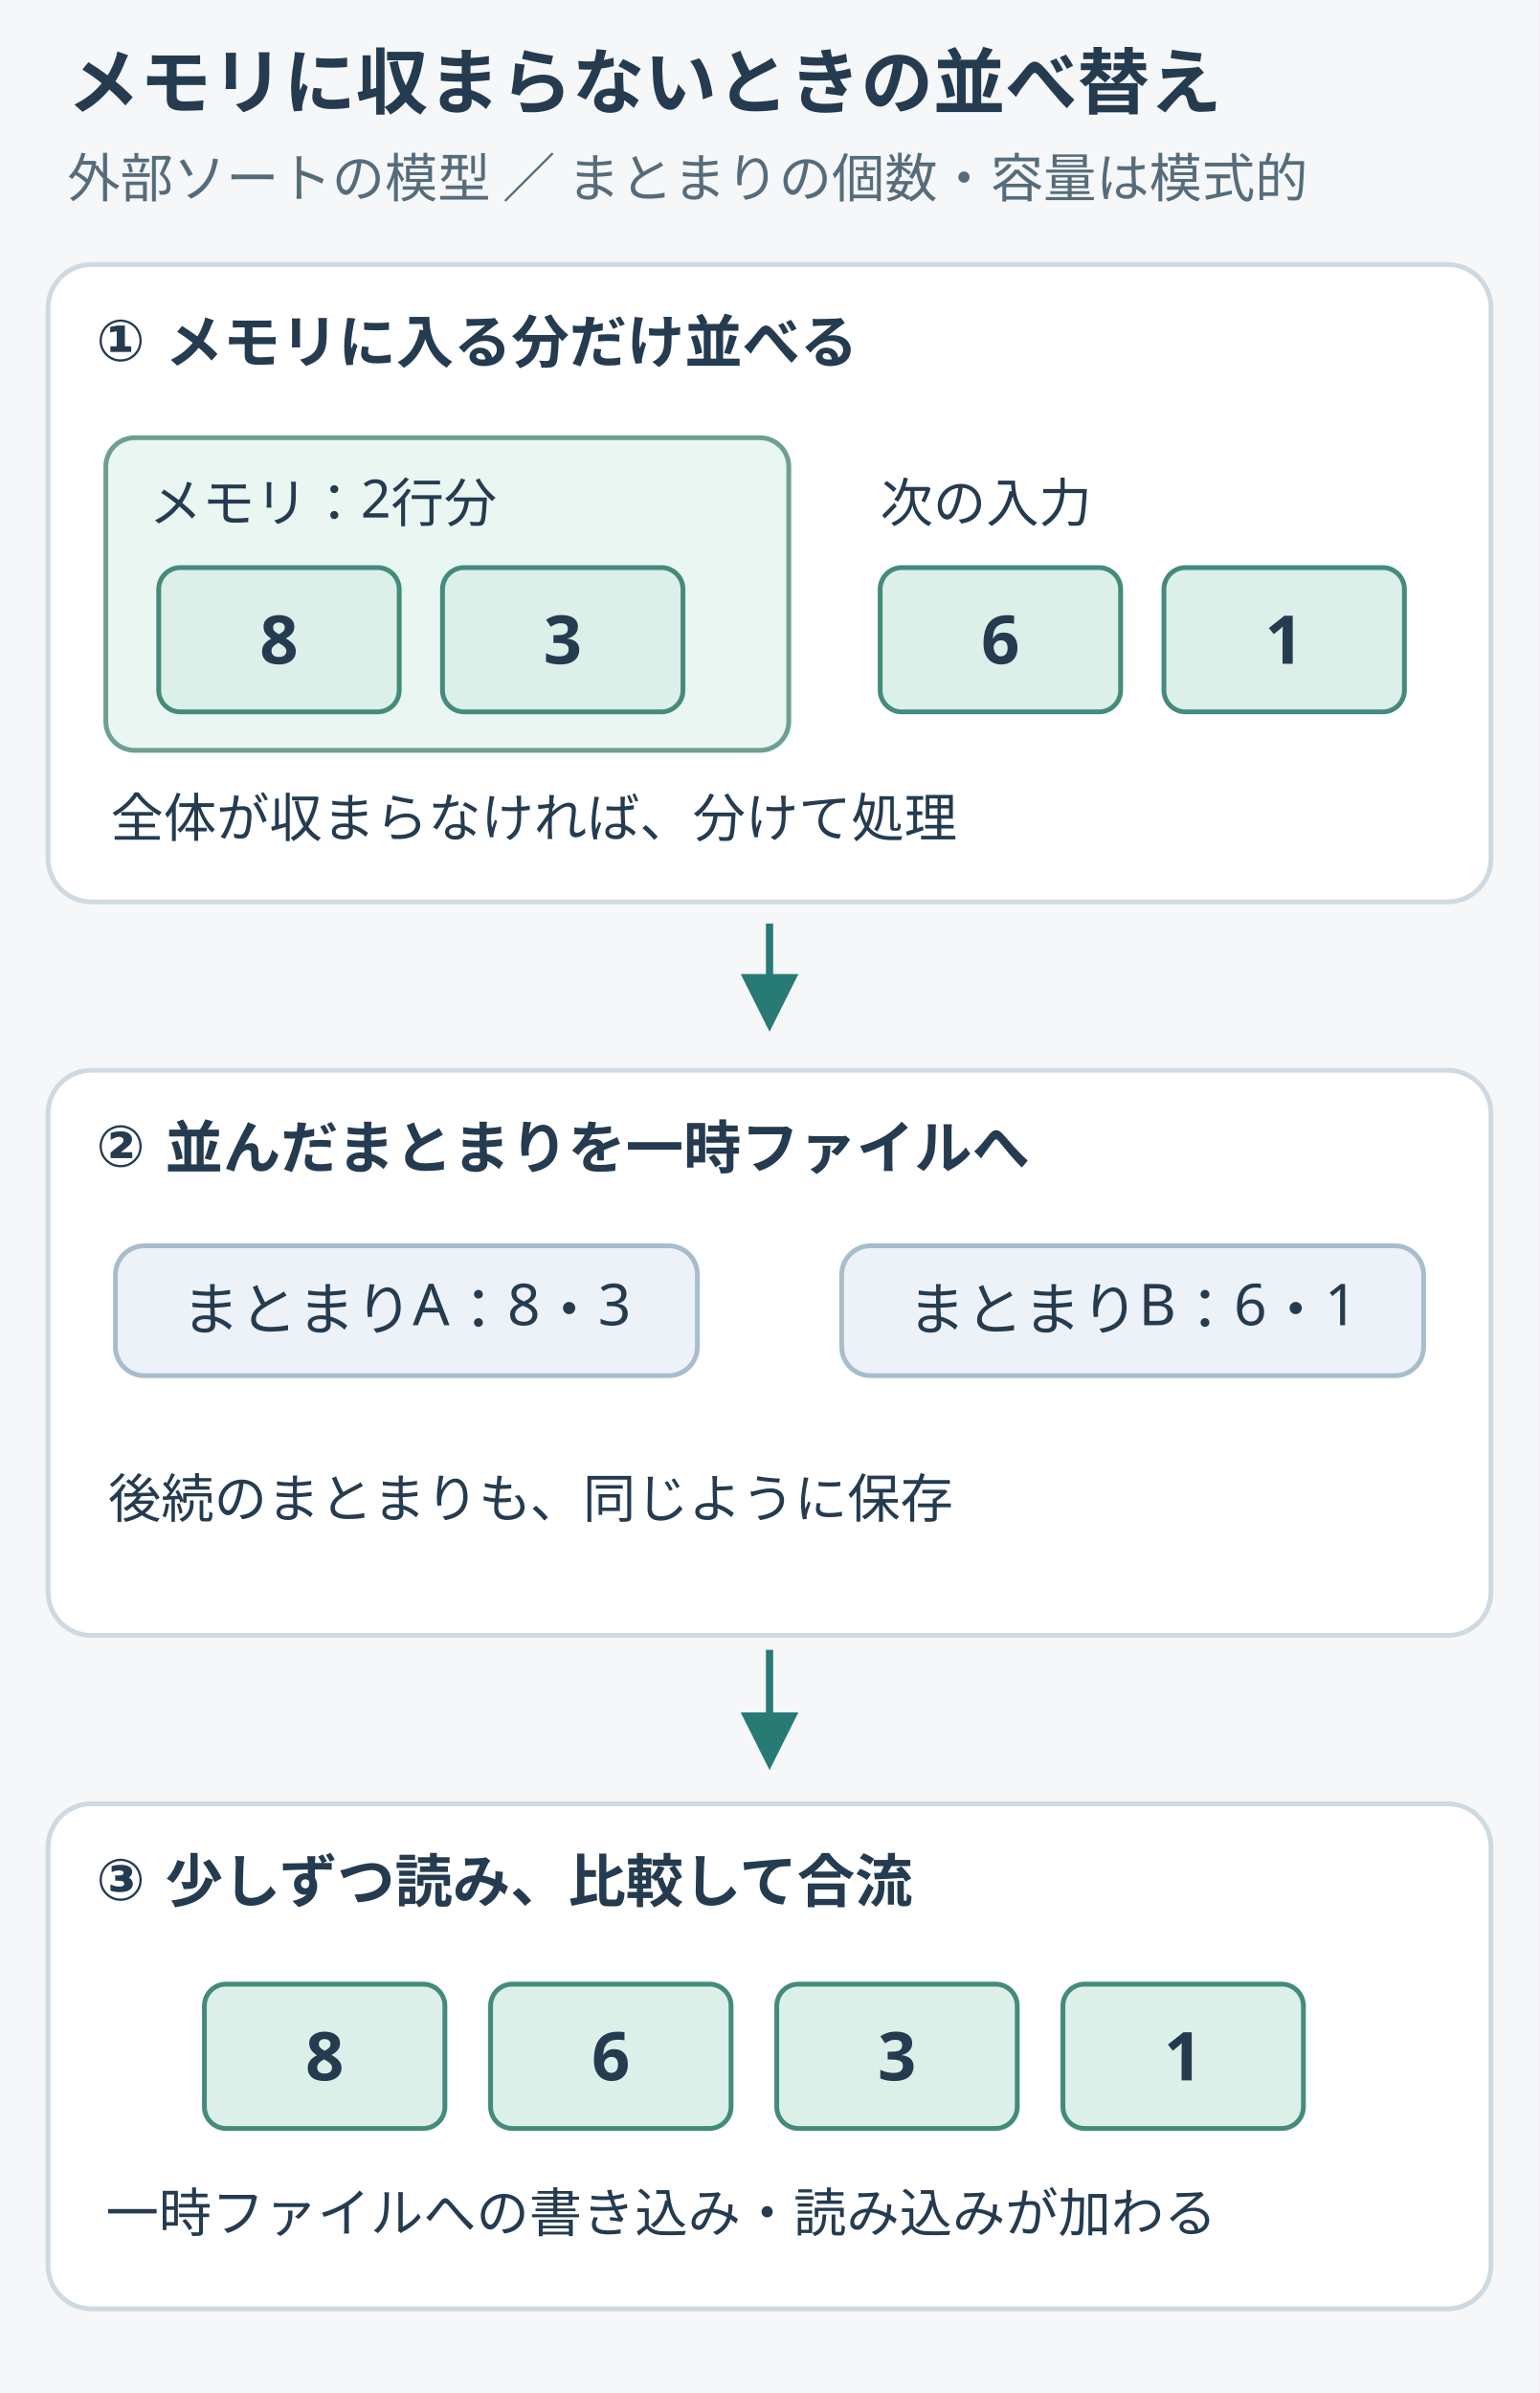
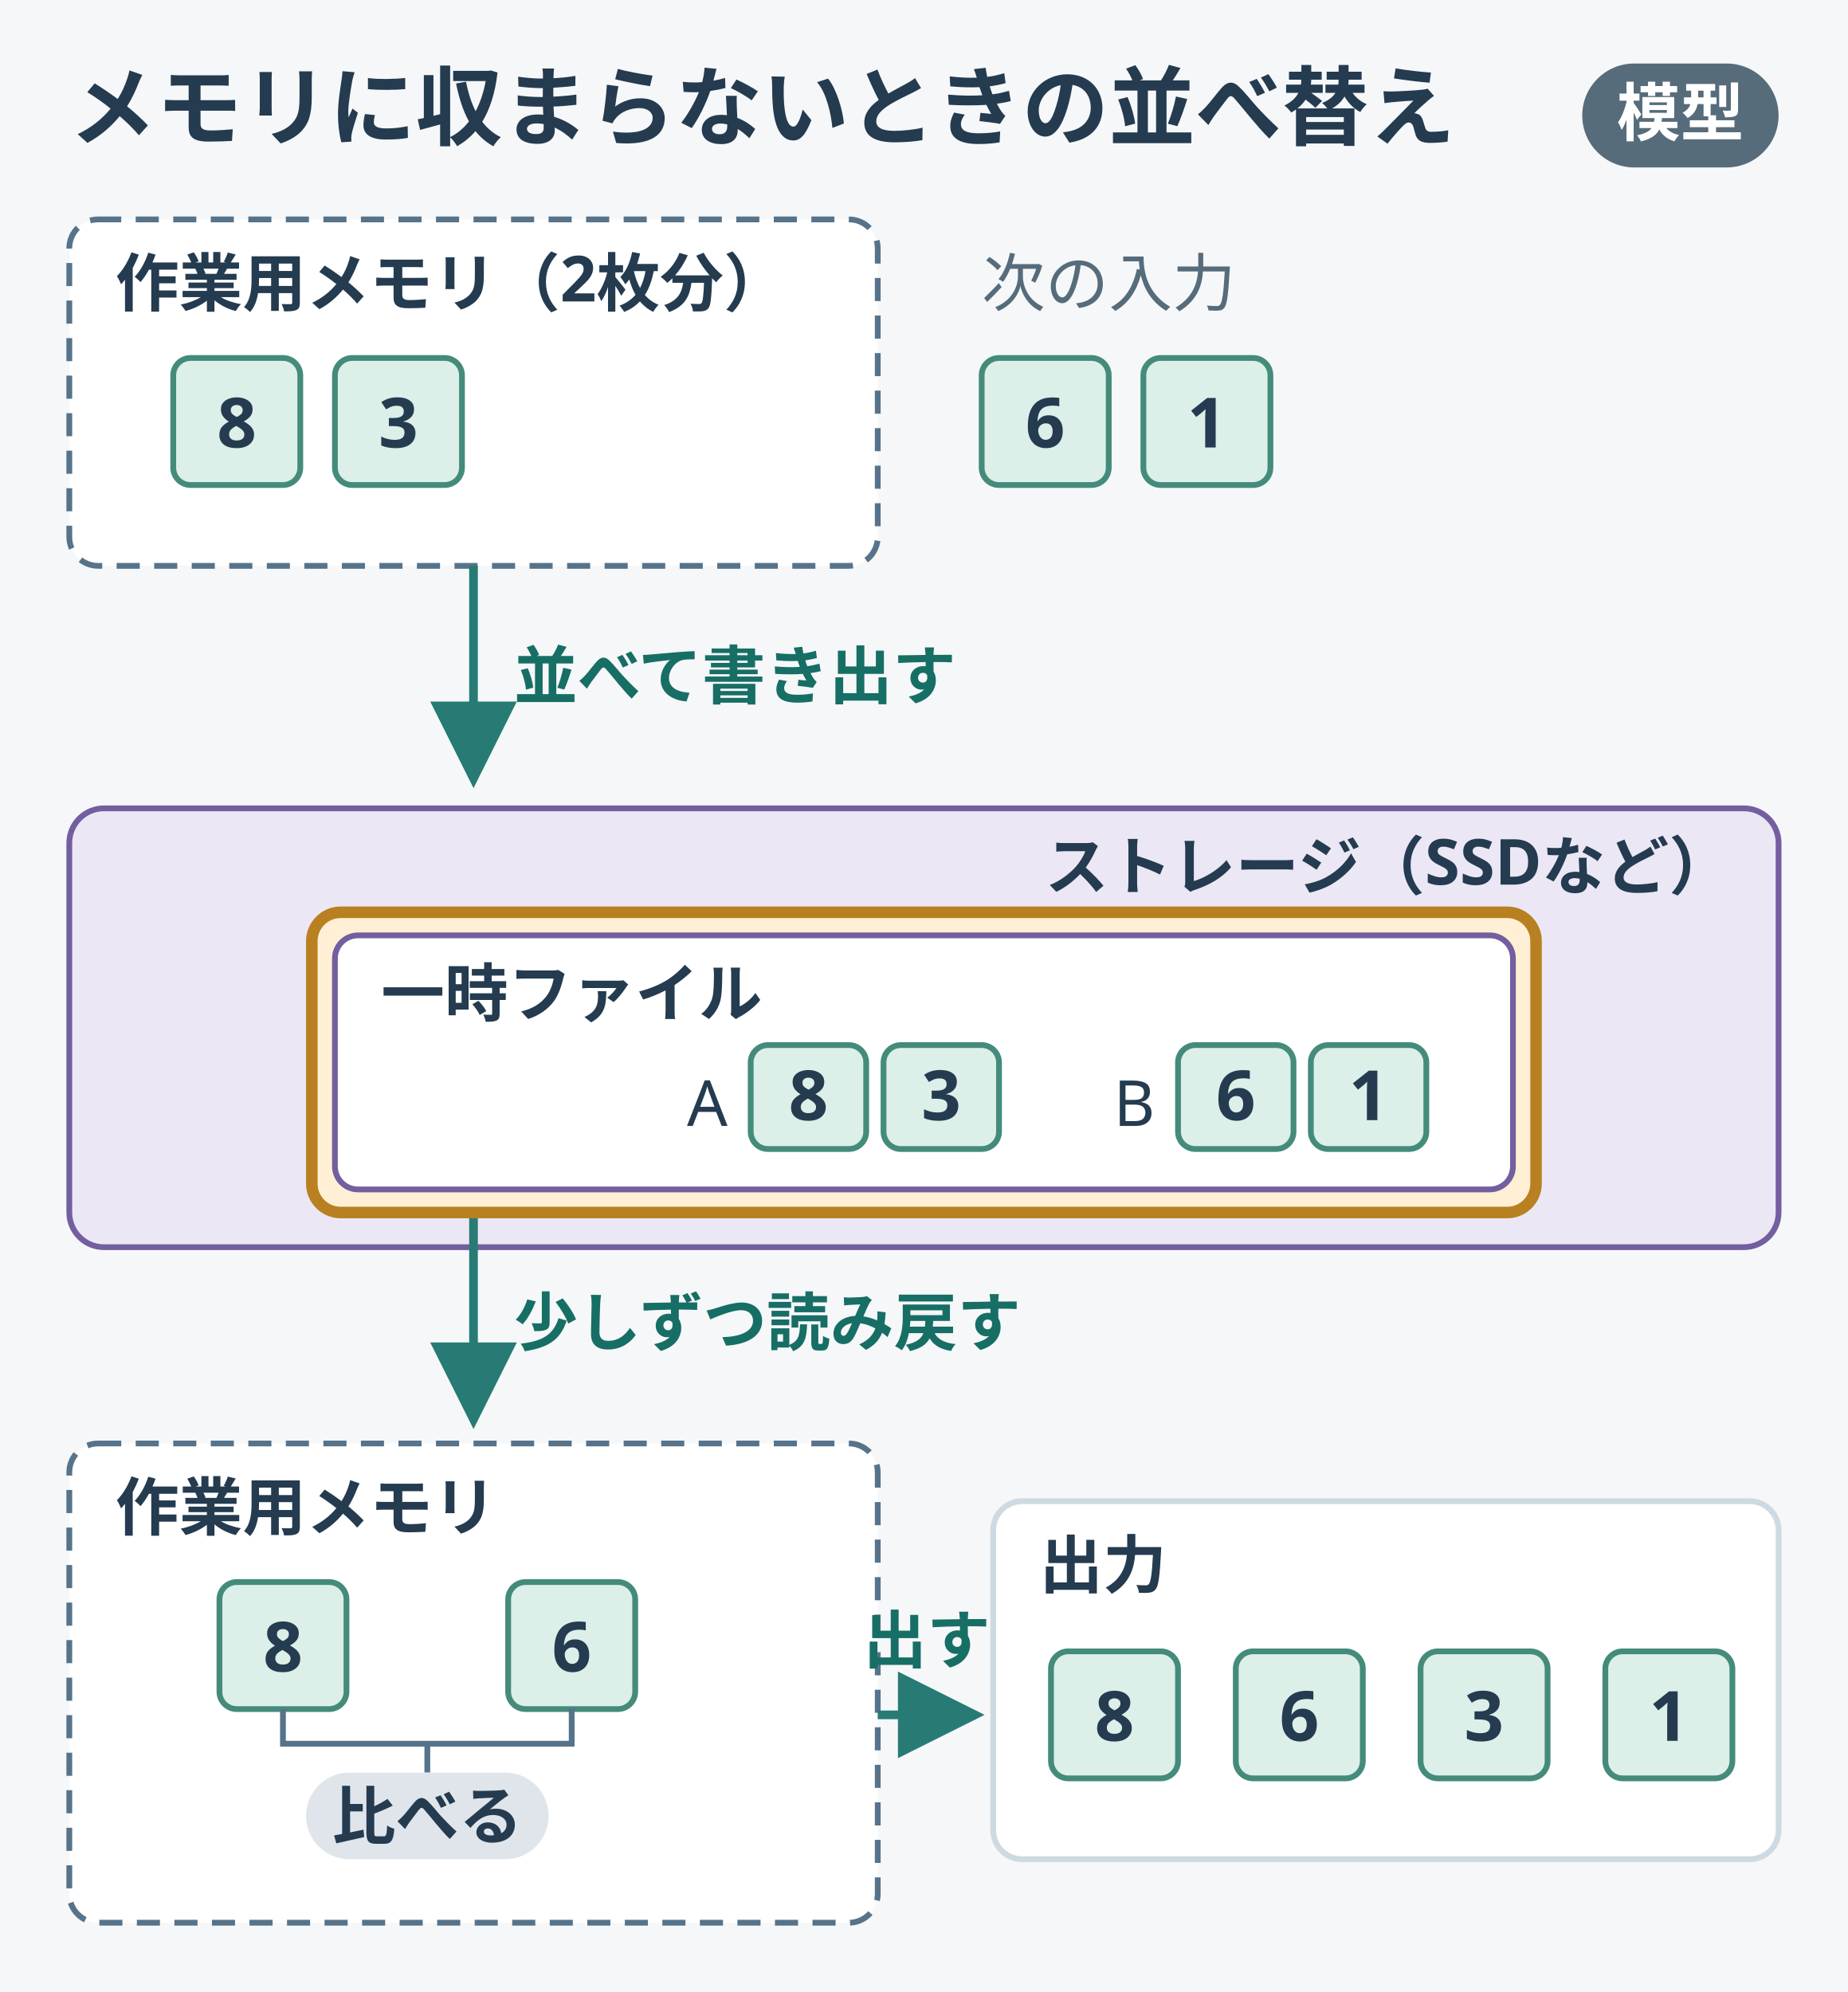
- <svg xmlns="http://www.w3.org/2000/svg" width="640" height="995" viewBox="0 0 640 995" role="img" aria-labelledby="title description">
+ <svg xmlns="http://www.w3.org/2000/svg" width="640" height="690" viewBox="0 0 640 690" role="img" aria-labelledby="title">
  <defs>
-     <marker id="a" markerWidth="8" markerHeight="8" refX="7" refY="4" orient="auto">
-       <path d="M0 0L8 4L0 8" fill="#277b74" />
+     <marker id="flow" markerWidth="10" markerHeight="10" refX="9" refY="5" orient="auto">
+       <path d="M0 0L10 5L0 10z" fill="#277b74" />
+     </marker>
+     <marker id="req" markerWidth="10" markerHeight="10" refX="9" refY="5" orient="auto">
+       <path d="M0 0L10 5L0 10" fill="none" stroke="#945e11" stroke-width="2" />
+     </marker>
+     <marker id="ref" markerWidth="9" markerHeight="9" refX="8" refY="4.5" orient="auto">
+       <path d="M0 0L9 4.5L0 9z" fill="#7d93a3" />
    </marker>
  </defs>
  <style>
- text{font-family:"Hiragino Sans","Noto Sans JP",sans-serif;font-size:24px;fill:#243b50} .title{font-size:30px;font-weight:700} .bold{font-weight:700} .small{font-size:22px} .muted{fill:#566c7b;font-size:22px} .value{font-size:28px;font-weight:700} .teal{fill:#176e65;font-weight:700} .orange{fill:#945e11;font-weight:700}
- .panel{fill:#fff;stroke:#cedae1;stroke-width:2} .box{fill:#ecf2f8;stroke:#a7bdcc;stroke-width:2} .memory{fill:#eaf6f1;stroke:#6d9f94;stroke-width:2} .card{fill:#dcefe8;stroke:#448b7c;stroke-width:2} .hot{fill:#fff0d5;stroke:#b88020;stroke-width:3} .paper{fill:#fff;stroke:#b2c5cc;stroke-width:1.5} .ghost{fill:#f5f7f9;stroke:#b5c2cc;stroke-width:2;stroke-dasharray:6 5} .edge{fill:none;stroke:#92a7b5;stroke-width:2.5} .arrow{fill:none;stroke:#277b74;stroke-width:3;marker-end:url(#a)}
- </style>
-   <rect width="640" height="995" fill="#f5f7f9" />
-   <text x="28" y="45" class="title" text-anchor="start">メモリに収まらないときの並べ替え</text>
-   <text x="28" y="82" class="muted" text-anchor="start">外部ソートの模型 ／ まとまりの個数・容量は模式的</text>
-   <g id="diagram">
-     <rect x="20" y="110" width="600" height="265" rx="18" class="panel" />
-     <text x="40" y="150" class="bold" text-anchor="start">① メモリに入る分だけ並べる</text>
-     <rect x="44" y="182" width="284" height="130" rx="12" class="memory" />
-     <text x="62" y="217" class="small" text-anchor="start">メモリ：2行分</text>
-     <rect x="66" y="236" width="100" height="60" rx="9" class="card" />
-     <text x="116.0" y="276.0" class="value" text-anchor="middle">8</text>
-     <rect x="184" y="236" width="100" height="60" rx="9" class="card" />
-     <text x="234.0" y="276.0" class="value" text-anchor="middle">3</text>
-     <text x="366" y="217" class="small" text-anchor="start">次の入力</text>
-     <rect x="366" y="236" width="100" height="60" rx="9" class="card" />
-     <text x="416.0" y="276.0" class="value" text-anchor="middle">6</text>
-     <rect x="484" y="236" width="100" height="60" rx="9" class="card" />
-     <text x="534.0" y="276.0" class="value" text-anchor="middle">1</text>
-     <text x="46" y="348" class="small" text-anchor="start">全体が収まらなければ、分けて処理</text>
-     <path d="M320 384 L320 426" class="arrow" />
-     <rect x="20" y="445" width="600" height="235" rx="18" class="panel" />
-     <text x="40" y="485" class="bold" text-anchor="start">② 並んだまとまりを一時ファイルへ</text>
-     <rect x="48" y="518" width="242" height="54" rx="12" class="box" />
-     <text x="169.0" y="553" class="" text-anchor="middle">まとまりA：8・3</text>
-     <rect x="350" y="518" width="242" height="54" rx="12" class="box" />
-     <text x="471.0" y="553" class="" text-anchor="middle">まとまりB：6・1</text>
-     <text x="45" y="631" class="small" text-anchor="start">後続のまとまりも、同じように保存</text>
-     <path d="M320 686 L320 733" class="arrow" />
-     <rect x="20" y="750" width="600" height="210" rx="18" class="panel" />
-     <text x="40" y="790" class="bold" text-anchor="start">③ 少しずつ読み、比較して合流</text>
-     <rect x="85" y="825" width="100" height="60" rx="9" class="card" />
-     <text x="135.0" y="865.0" class="value" text-anchor="middle">8</text>
-     <rect x="204" y="825" width="100" height="60" rx="9" class="card" />
-     <text x="254.0" y="865.0" class="value" text-anchor="middle">6</text>
-     <rect x="323" y="825" width="100" height="60" rx="9" class="card" />
-     <text x="373.0" y="865.0" class="value" text-anchor="middle">3</text>
-     <rect x="442" y="825" width="100" height="60" rx="9" class="card" />
-     <text x="492.0" y="865.0" class="value" text-anchor="middle">1</text>
-     <text x="44" y="928" class="small" text-anchor="start">一時ファイルへの書き込み・読み込みが加わる</text>
+ text{font-family:"Hiragino Sans","Noto Sans JP",sans-serif;font-size:24px;fill:#243b50}
+ .h{font-size:30px;font-weight:700}.b{font-weight:700}.s{font-size:22px}.m{font-size:22px;fill:#566c7b}
+ .mono{font-family:ui-monospace,Menlo,monospace;font-size:22px}.tag{font-size:22px;font-weight:700;fill:#fff}
+ .teal{fill:#176e65}.brown{fill:#945e11}.real{fill:#176e65}.model{fill:#566c7b}
+ .panel{fill:#fff;stroke:#cedae1;stroke-width:2}.node{fill:#ecf2f8;stroke:#56738a;stroke-width:2}
+ .row{fill:#fff;stroke:#448b7c;stroke-width:2}.match{fill:#fff;stroke:#176e65;stroke-width:4}
+ .page{fill:#f7fbf9;stroke:#6d9f94;stroke-width:2}.ipage{fill:#f4f6f8;stroke:#6b7f8e;stroke-width:2}
+ .band{fill:#d5dde3;stroke:#92a7b5;stroke-width:2}.skip{fill:none;stroke:#b5c2cc;stroke-width:2;stroke-dasharray:6 5}
+ .hot{fill:#fff0d5;stroke:#b88020;stroke-width:4}.ghost{fill:#f5f7f9;stroke:#b5c2cc;stroke-width:2;stroke-dasharray:6 5}
+ .flow{fill:none;stroke:#277b74;stroke-width:3;marker-end:url(#flow)}.req{fill:none;stroke:#945e11;stroke-width:3;stroke-dasharray:8 6;marker-end:url(#req)}
+ .ref{fill:none;stroke:#7d93a3;stroke-width:2;marker-end:url(#ref)}.step{fill:#fff;stroke:#243b50;stroke-width:2.5}
+ .spine{fill:#e9f3f4;stroke:#243b50;stroke-width:1.5}
+ .work{fill:#fff;stroke:#56738a;stroke-width:2;stroke-dasharray:8 5}.val{fill:#dcefe8;stroke:#448b7c;stroke-width:2}.buffer{fill:#eaf6f1;stroke:#6d9f94;stroke-width:2}
+ .route{fill:#f4f6f8;stroke:#243b50;stroke-width:3}.leader{fill:none;stroke:#56738a;stroke-width:2}
+ .storage{fill:#ece7f5;stroke:#735f9f;stroke-width:2}.file{fill:#fff;stroke:#735f9f;stroke-width:2}
+   .cmp{fill:#dfe5ea}
+ .swap{fill:#dcefe8;stroke:#243b50;stroke-width:4}
+ .big{font-size:56px;font-weight:700}
+   </style>
+   <rect width="640" height="690" fill="#f5f7f9" />
+   <text x="24" y="48" class="h">メモリに収まらないときの並べ替え</text>
+   <rect x="548" y="22" width="68" height="36" rx="18" class="model" />
+   <text x="582" y="47" text-anchor="middle" class="tag">模型</text>
+   <g id="sort-runs">
+     <rect x="24" y="76" width="280" height="120" rx="10" class="work" />
+     <text x="40" y="106" class="s b">作業用メモリ（2枚分）</text>
+     <rect x="60" y="124" width="44" height="44" rx="6" class="val" />
+     <text x="82" y="155" text-anchor="middle" class="b">8</text>
+     <rect x="116" y="124" width="44" height="44" rx="6" class="val" />
+     <text x="138" y="155" text-anchor="middle" class="b">3</text>
+     <text x="340" y="106" class="m">次の入力</text>
+     <rect x="340" y="124" width="44" height="44" rx="6" class="val" />
+     <text x="362" y="155" text-anchor="middle" class="b">6</text>
+     <rect x="396" y="124" width="44" height="44" rx="6" class="val" />
+     <text x="418" y="155" text-anchor="middle" class="b">1</text>
+   </g>
+   <g id="temp-file">
+     <rect x="24" y="280" width="592" height="152" rx="12" class="storage" />
+     <text x="600" y="308" text-anchor="end" class="s b">ストレージ（SSDなど）</text>
+     <rect x="108" y="316" width="424" height="104" rx="10" class="hot" />
+     <rect x="116" y="324" width="408" height="88" rx="8" class="file" />
+     <text x="132" y="352" class="s b">一時ファイル</text>
+     <text x="252" y="390" text-anchor="end" class="s">A</text>
+     <rect x="260" y="362" width="40" height="36" rx="6" class="val" />
+     <text x="280" y="388" text-anchor="middle" class="b">8</text>
+     <rect x="306" y="362" width="40" height="36" rx="6" class="val" />
+     <text x="326" y="388" text-anchor="middle" class="b">3</text>
+     <text x="400" y="390" text-anchor="end" class="s">B</text>
+     <rect x="408" y="362" width="40" height="36" rx="6" class="val" />
+     <text x="428" y="388" text-anchor="middle" class="b">6</text>
+     <rect x="454" y="362" width="40" height="36" rx="6" class="val" />
+     <text x="474" y="388" text-anchor="middle" class="b">1</text>
+   </g>
+   <g id="merge">
+     <rect x="24" y="500" width="280" height="166" rx="10" class="work" />
+     <text x="40" y="530" class="s b">作業用メモリ</text>
+     <rect x="76" y="548" width="44" height="44" rx="6" class="val" />
+     <text x="98" y="579" text-anchor="middle" class="b">8</text>
+     <rect x="176" y="548" width="44" height="44" rx="6" class="val" />
+     <text x="198" y="579" text-anchor="middle" class="b">6</text>
+     <path d="M98 592 V604 H198 V592 M148 604 V614" class="leader" />
+     <rect x="106" y="614" width="84" height="30" rx="15" class="cmp" />
+     <text x="148" y="637" text-anchor="middle" class="s b">比べる</text>
+     <rect x="344" y="520" width="272" height="124" rx="10" class="panel" />
+     <text x="360" y="550" class="s b">出力</text>
+     <rect x="364" y="572" width="44" height="44" rx="6" class="val" />
+     <text x="386" y="603" text-anchor="middle" class="b">8</text>
+     <rect x="428" y="572" width="44" height="44" rx="6" class="val" />
+     <text x="450" y="603" text-anchor="middle" class="b">6</text>
+     <rect x="492" y="572" width="44" height="44" rx="6" class="val" />
+     <text x="514" y="603" text-anchor="middle" class="b">3</text>
+     <rect x="556" y="572" width="44" height="44" rx="6" class="val" />
+     <text x="578" y="603" text-anchor="middle" class="b">1</text>
+   </g>
+   <g id="arrows">
+     <path d="M164 196 V270" class="flow" />
+     <text x="178" y="242" class="s b teal">並べて書き出す</text>
+     <path d="M164 422 V492" class="flow" />
+     <text x="178" y="466" class="s b teal">少しずつ読み戻す</text>
+     <path d="M304 594 H338" class="flow" />
+     <text x="321" y="576" text-anchor="middle" class="s b teal">出す</text>
  </g>
</svg>
